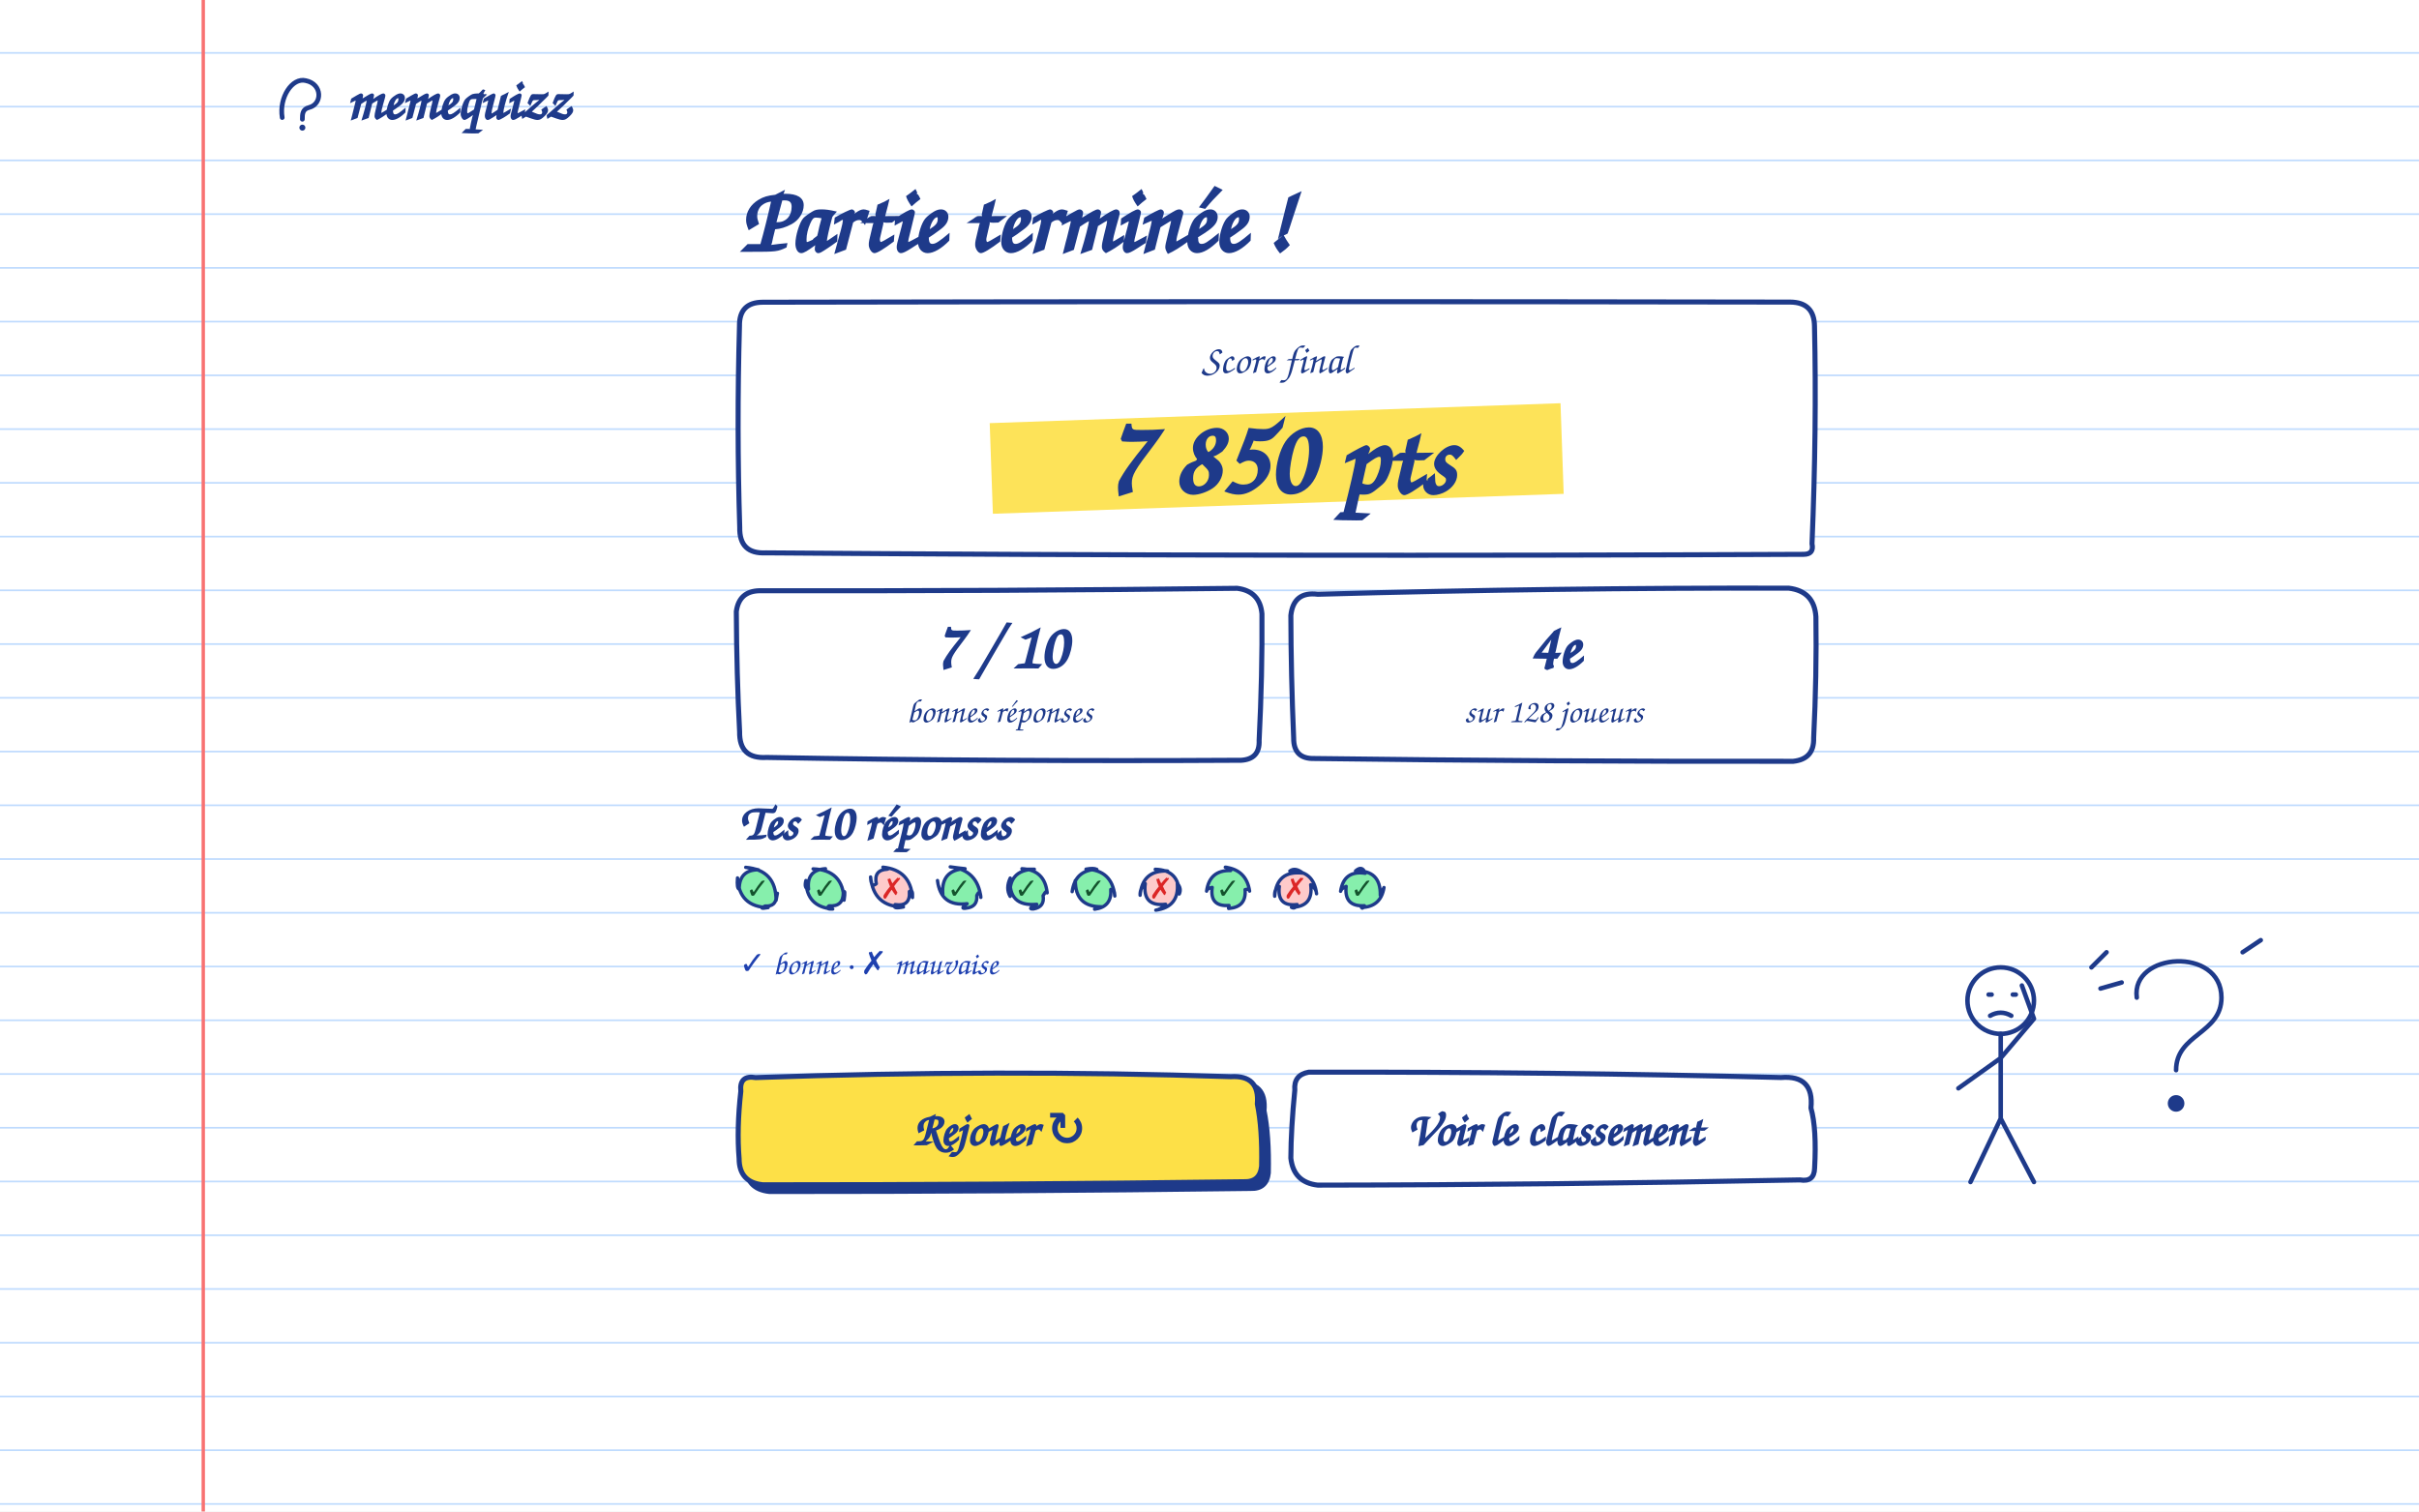
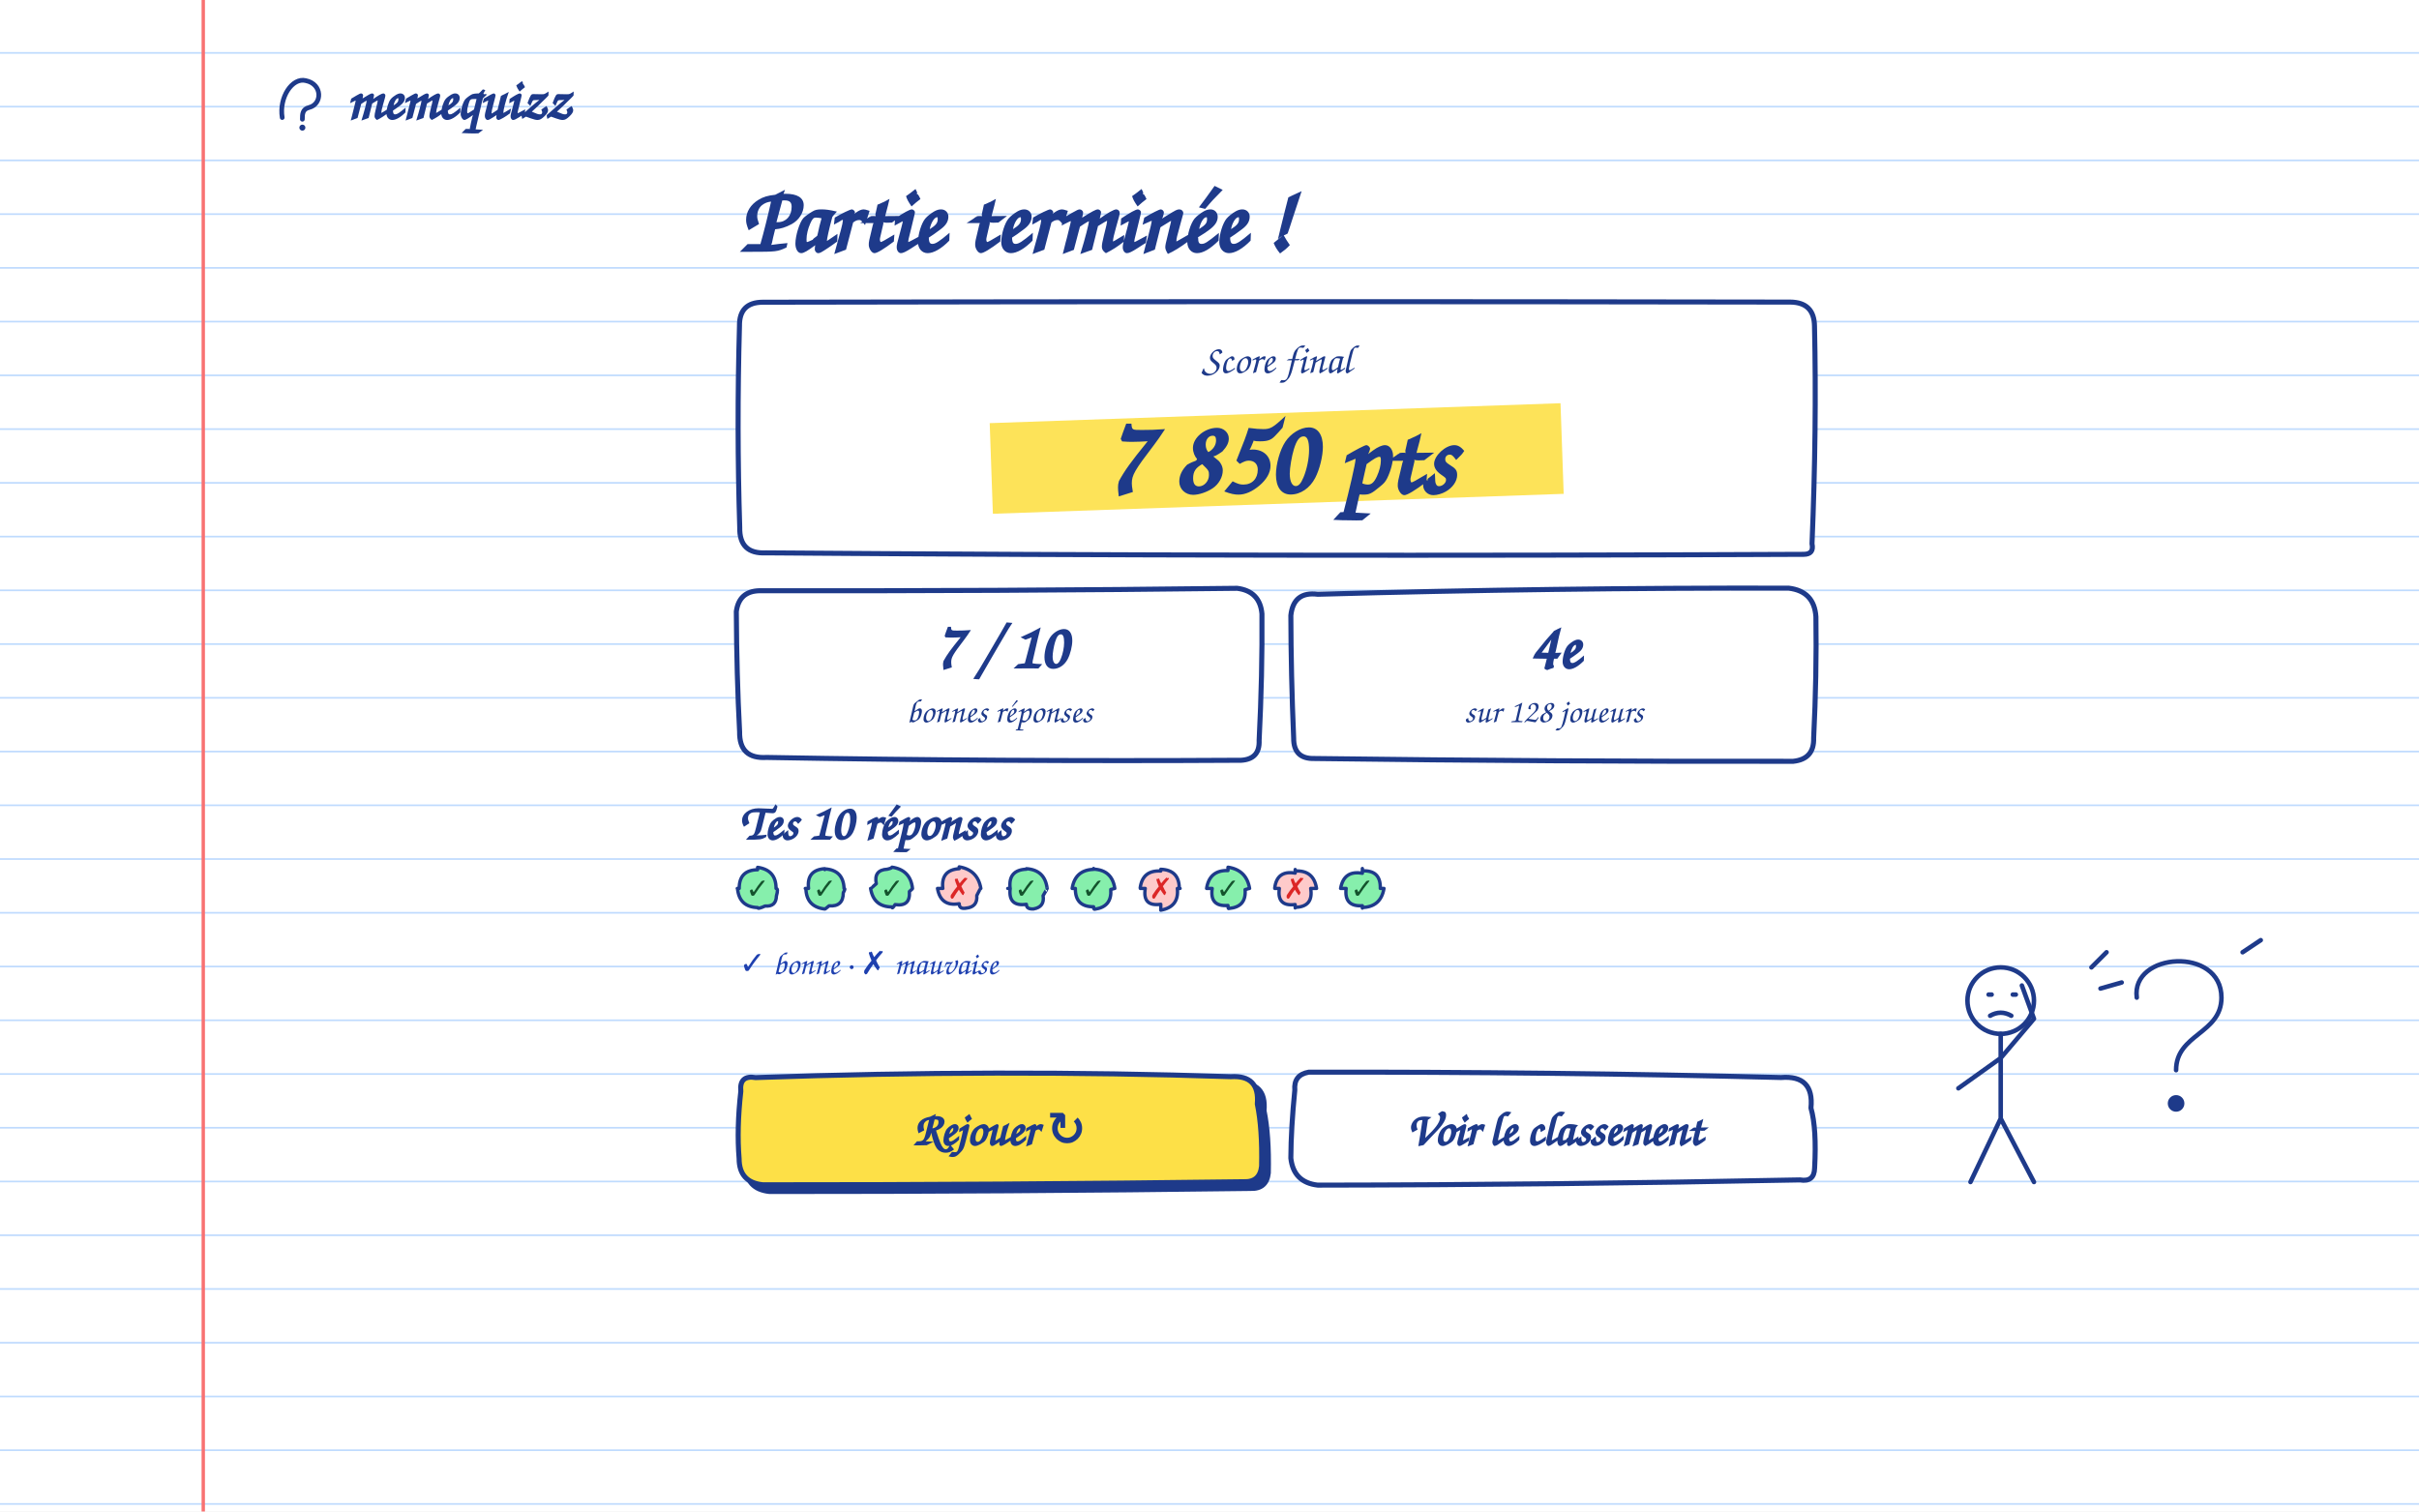
<svg xmlns="http://www.w3.org/2000/svg" width="1440" height="900" viewBox="0 0 1440 900">
  <g id="Bureau · Résultat">
    <g id="Papier ligné">
      <rect x="0" y="0" width="1440" height="900" fill="#FFFFFF" />
      <rect x="0" y="31" width="1440" height="1" fill="#BFDBFE" />
      <rect x="0" y="63" width="1440" height="1" fill="#BFDBFE" />
      <rect x="0" y="95" width="1440" height="1" fill="#BFDBFE" />
      <rect x="0" y="127" width="1440" height="1" fill="#BFDBFE" />
      <rect x="0" y="159" width="1440" height="1" fill="#BFDBFE" />
      <rect x="0" y="191" width="1440" height="1" fill="#BFDBFE" />
      <rect x="0" y="223" width="1440" height="1" fill="#BFDBFE" />
      <rect x="0" y="255" width="1440" height="1" fill="#BFDBFE" />
      <rect x="0" y="287" width="1440" height="1" fill="#BFDBFE" />
      <rect x="0" y="319" width="1440" height="1" fill="#BFDBFE" />
      <rect x="0" y="351" width="1440" height="1" fill="#BFDBFE" />
      <rect x="0" y="383" width="1440" height="1" fill="#BFDBFE" />
      <rect x="0" y="415" width="1440" height="1" fill="#BFDBFE" />
      <rect x="0" y="447" width="1440" height="1" fill="#BFDBFE" />
      <rect x="0" y="479" width="1440" height="1" fill="#BFDBFE" />
      <rect x="0" y="511" width="1440" height="1" fill="#BFDBFE" />
      <rect x="0" y="543" width="1440" height="1" fill="#BFDBFE" />
      <rect x="0" y="575" width="1440" height="1" fill="#BFDBFE" />
      <rect x="0" y="607" width="1440" height="1" fill="#BFDBFE" />
      <rect x="0" y="639" width="1440" height="1" fill="#BFDBFE" />
      <rect x="0" y="671" width="1440" height="1" fill="#BFDBFE" />
      <rect x="0" y="703" width="1440" height="1" fill="#BFDBFE" />
      <rect x="0" y="735" width="1440" height="1" fill="#BFDBFE" />
      <rect x="0" y="767" width="1440" height="1" fill="#BFDBFE" />
      <rect x="0" y="799" width="1440" height="1" fill="#BFDBFE" />
      <rect x="0" y="831" width="1440" height="1" fill="#BFDBFE" />
      <rect x="0" y="863" width="1440" height="1" fill="#BFDBFE" />
      <rect x="0" y="895" width="1440" height="1" fill="#BFDBFE" />
      <rect x="120" y="0" width="2" height="900" fill="#F87171" />
    </g>
    <g id="Logo">
      <g transform="translate(160 40) scale(1)">
        <path d="M8 30 C 6 18, 14 6, 22 8 C 32 10, 32 22, 24 24 C 20 25, 20 28, 20 31" fill="none" stroke="#1E3A8A" stroke-width="2.8" stroke-linecap="round" />
        <circle cx="20" cy="36" r="1.8" fill="#1E3A8A" />
      </g>
      <text x="206" y="71" font-family="Gaegu, Patrick Hand, cursive" font-size="34" font-weight="700" fill="#1E3A8A" text-anchor="start">memequizz</text>
    </g>
    <text x="440" y="150" font-family="Gaegu, Patrick Hand, cursive" font-size="56" font-weight="700" fill="#1E3A8A" text-anchor="start">Partie terminée !</text>
    <g id="Score final">
      <path d="M454.087 179.951 Q760 179.334 1065.727 179.87 Q1080 180 1080.154 194.273 Q1081.5 255 1078.667 323.764 Q1080 330 1073.764 330.067 Q760 331.5 455.999 329.184 Q440 330 440.355 314.001 Q438.5 255 440.199 194.087 Q440 180 454.087 179.951 Z" fill="#FFFFFF" stroke="#1E3A8A" stroke-width="3" stroke-linejoin="round" />
      <text x="760" y="222" font-family="Patrick Hand, Gaegu, cursive" font-size="24" font-weight="400" fill="#1E3A8A" text-anchor="middle">Score final</text>
      <rect x="590" y="246" width="340" height="54" fill="#FDE047" opacity="0.9" transform="rotate(-2 760 273)" />
      <text x="760" y="294" font-family="Gaegu, Patrick Hand, cursive" font-size="64" font-weight="700" fill="#1E3A8A" text-anchor="middle">7 850 pts</text>
    </g>
    <g id="Bonnes réponses">
      <path d="M452.08 351.743 Q595 351.978 736.489 350.294 Q750 352 751.224 365.511 Q751.5 402 749.543 440.855 Q750 452 738.855 452.685 Q595 453.5 456.309 451.003 Q440 452 440.283 435.691 Q438.5 402 438.324 364.08 Q440 352 452.08 351.743 Z" fill="#FFFFFF" stroke="#1E3A8A" stroke-width="3" stroke-linejoin="round" />
      <text x="595" y="398" font-family="Gaegu, Patrick Hand, cursive" font-size="38" font-weight="700" fill="#1E3A8A" text-anchor="middle">7 / 10</text>
      <text x="595" y="430" font-family="Patrick Hand, Gaegu, cursive" font-size="20" font-weight="400" fill="#1E3A8A" text-anchor="middle">bonnes réponses</text>
    </g>
    <g id="Rang">
      <path d="M784.444 353.843 Q925 349.896 1064.751 350.2 Q1080 352 1080.989 367.249 Q1081.5 402 1079.647 439.472 Q1080 452 1067.472 453.298 Q925 453.5 782.525 451.64 Q770 452 770.104 439.475 Q768.5 402 768.426 366.444 Q770 352 784.444 353.843 Z" fill="#FFFFFF" stroke="#1E3A8A" stroke-width="3" stroke-linejoin="round" />
      <text x="925" y="398" font-family="Gaegu, Patrick Hand, cursive" font-size="38" font-weight="700" fill="#1E3A8A" text-anchor="middle">4e</text>
      <text x="925" y="430" font-family="Patrick Hand, Gaegu, cursive" font-size="20" font-weight="400" fill="#1E3A8A" text-anchor="middle">sur 128 joueurs</text>
    </g>
    <g id="Récap">
      <text x="440" y="500" font-family="Gaegu, Patrick Hand, cursive" font-size="30" font-weight="700" fill="#1E3A8A" text-anchor="start">Tes 10 réponses</text>
      <g id="Q1">
-         <path d="M451.462 517.878 Q451 517.665 443.902 516.434 Q462 518 461.973 536.098 Q463.5 529 462.196 533.455 Q462 540 455.455 539.476 Q451 541.5 457.263 540.396 Q440 540 439.034 522.737 Q438.5 529 440.044 529.462 Q440 518 451.462 517.878 Z" fill="#86EFAC" stroke="#1E3A8A" stroke-width="2" stroke-linejoin="round" />
+         <path d="M451 517.878 Q451 517.665 451 516.434 Q462 518 461.973 529 Q463.5 529 462.196 533.455 Q462 540 455.455 539.476 Q451 541.5 451 540.396 Q440 540 439.034 529 Q438.5 529 440.044 529 Q440 518 451 517.878 Z" fill="#86EFAC" stroke="#1E3A8A" stroke-width="2" stroke-linejoin="round" />
        <text x="451" y="535" font-family="Patrick Hand, Gaegu, cursive" font-size="17" font-weight="700" fill="#14532D" text-anchor="middle">✓</text>
      </g>
      <g id="Q2">
-         <path d="M491.408 517.236 Q491 518.28 484.009 517.35 Q502 518 502.459 535.991 Q503.5 529 502.006 531.513 Q502 540 493.513 539.377 Q491 541.5 495.713 541.257 Q480 540 479.745 524.287 Q478.5 529 481.321 529.408 Q480 518 491.408 517.236 Z" fill="#86EFAC" stroke="#1E3A8A" stroke-width="2" stroke-linejoin="round" />
+         <path d="M491 517.236 Q491 518.28 491 517.35 Q502 518 502.459 529 Q503.5 529 502.006 531.513 Q502 540 493.513 539.377 Q491 541.5 491 541.257 Q480 540 479.745 529 Q478.5 529 481.321 529 Q480 518 491 517.236 Z" fill="#86EFAC" stroke="#1E3A8A" stroke-width="2" stroke-linejoin="round" />
        <text x="491" y="535" font-family="Patrick Hand, Gaegu, cursive" font-size="17" font-weight="700" fill="#14532D" text-anchor="middle">✓</text>
      </g>
      <g id="Q3">
-         <path d="M528.174 517.556 Q531 516.914 525.593 516.337 Q542 518 543.196 534.407 Q543.5 529 541.348 530.843 Q542 540 532.843 538.617 Q531 541.5 537.822 540.013 Q520 540 518.256 522.178 Q518.5 529 521.644 526.174 Q520 518 528.174 517.556 Z" fill="#FECACA" stroke="#1E3A8A" stroke-width="2" stroke-linejoin="round" />
-         <text x="531" y="535" font-family="Patrick Hand, Gaegu, cursive" font-size="17" font-weight="700" fill="#DC2626" text-anchor="middle">✗</text>
+         <path d="M528.174 517.556 Q531 516.914 531 516.337 Q542 518 543.196 529 Q543.5 529 541.348 530.843 Q542 540 532.843 538.617 Q531 541.5 531 540.013 Q520 540 518.256 529 Q518.5 529 521.644 526.174 Q520 518 528.174 517.556 Z" fill="#86EFAC" stroke="#1E3A8A" stroke-width="2" stroke-linejoin="round" />
+         <text x="531" y="535" font-family="Patrick Hand, Gaegu, cursive" font-size="17" font-weight="700" fill="#14532D" text-anchor="middle">✓</text>
      </g>
      <g id="Q4">
-         <path d="M574.512 517.244 Q571 516.902 565.662 516.147 Q582 518 583.887 534.338 Q583.5 529 581.47 533.227 Q582 540 575.227 540.718 Q571 541.5 575.715 538.09 Q560 540 558.08 524.285 Q558.5 529 561.248 532.512 Q560 518 574.512 517.244 Z" fill="#86EFAC" stroke="#1E3A8A" stroke-width="2" stroke-linejoin="round" />
-         <text x="571" y="535" font-family="Patrick Hand, Gaegu, cursive" font-size="17" font-weight="700" fill="#14532D" text-anchor="middle">✓</text>
+         <path d="M571 517.244 Q571 516.902 571 516.147 Q582 518 583.887 529 Q583.5 529 581.47 533.227 Q582 540 575.227 540.718 Q571 541.5 571 538.09 Q560 540 558.08 529 Q558.5 529 561.248 529 Q560 518 571 517.244 Z" fill="#FECACA" stroke="#1E3A8A" stroke-width="2" stroke-linejoin="round" />
+         <text x="571" y="535" font-family="Patrick Hand, Gaegu, cursive" font-size="17" font-weight="700" fill="#DC2626" text-anchor="middle">✗</text>
      </g>
      <g id="Q5">
-         <path d="M615.734 517.545 Q611 517.742 608.356 517.251 Q622 518 623.351 531.644 Q623.5 529 620.942 533.3 Q622 540 615.3 541.198 Q611 541.5 617.161 538.45 Q600 540 601.361 522.839 Q598.5 529 601.327 533.734 Q600 518 615.734 517.545 Z" fill="#86EFAC" stroke="#1E3A8A" stroke-width="2" stroke-linejoin="round" />
+         <path d="M611 517.545 Q611 517.742 611 517.251 Q622 518 623.351 529 Q623.5 529 620.942 533.3 Q622 540 615.3 541.198 Q611 541.5 611 538.45 Q600 540 601.361 529 Q598.5 529 601.327 529 Q600 518 611 517.545 Z" fill="#86EFAC" stroke="#1E3A8A" stroke-width="2" stroke-linejoin="round" />
        <text x="611" y="535" font-family="Patrick Hand, Gaegu, cursive" font-size="17" font-weight="700" fill="#14532D" text-anchor="middle">✓</text>
      </g>
      <g id="Q6">
-         <path d="M652.913 517.64 Q651 516.645 646.489 517.517 Q662 518 663.633 533.511 Q663.5 529 661.231 529.61 Q662 540 651.61 541.379 Q651 541.5 655.782 539.922 Q640 540 640.146 524.218 Q638.5 529 638.239 530.913 Q640 518 652.913 517.64 Z" fill="#86EFAC" stroke="#1E3A8A" stroke-width="2" stroke-linejoin="round" />
+         <path d="M651 517.64 Q651 516.645 651 517.517 Q662 518 663.633 529 Q663.5 529 661.231 529.61 Q662 540 651.61 541.379 Q651 541.5 651 539.922 Q640 540 640.146 529 Q638.5 529 638.239 529 Q640 518 651 517.64 Z" fill="#86EFAC" stroke="#1E3A8A" stroke-width="2" stroke-linejoin="round" />
        <text x="651" y="535" font-family="Patrick Hand, Gaegu, cursive" font-size="17" font-weight="700" fill="#14532D" text-anchor="middle">✓</text>
      </g>
      <g id="Q7">
-         <path d="M695.063 518.635 Q691 518.304 687.7 517.595 Q702 518 702.007 532.3 Q703.5 529 700.858 526.029 Q702 540 688.029 541.947 Q691 541.5 693.891 538.426 Q680 540 681.751 526.109 Q678.5 529 678.7 533.063 Q680 518 695.063 518.635 Z" fill="#FECACA" stroke="#1E3A8A" stroke-width="2" stroke-linejoin="round" />
+         <path d="M691 518.635 Q691 518.304 691 517.595 Q702 518 702.007 529 Q703.5 529 700.858 529 Q702 540 691 541.947 Q691 541.5 691 538.426 Q680 540 681.751 529 Q678.5 529 678.7 529 Q680 518 691 518.635 Z" fill="#FECACA" stroke="#1E3A8A" stroke-width="2" stroke-linejoin="round" />
        <text x="691" y="535" font-family="Patrick Hand, Gaegu, cursive" font-size="17" font-weight="700" fill="#DC2626" text-anchor="middle">✗</text>
      </g>
      <g id="Q8">
-         <path d="M732.619 518.348 Q731 516.113 729.406 516.352 Q742 518 743.861 530.594 Q743.5 529 741.184 529.711 Q742 540 731.711 540.896 Q731 541.5 731.631 539.14 Q720 540 721.607 528.369 Q718.5 529 718.276 530.619 Q720 518 732.619 518.348 Z" fill="#86EFAC" stroke="#1E3A8A" stroke-width="2" stroke-linejoin="round" />
+         <path d="M731 518.348 Q731 516.113 731 516.352 Q742 518 743.861 529 Q743.5 529 741.184 529.711 Q742 540 731.711 540.896 Q731 541.5 731 539.14 Q720 540 721.607 529 Q718.5 529 718.276 529 Q720 518 731 518.348 Z" fill="#86EFAC" stroke="#1E3A8A" stroke-width="2" stroke-linejoin="round" />
        <text x="731" y="535" font-family="Patrick Hand, Gaegu, cursive" font-size="17" font-weight="700" fill="#14532D" text-anchor="middle">✓</text>
      </g>
      <g id="Q9">
-         <path d="M775.648 519.887 Q771 516.185 767.82 518.634 Q782 518 783.728 532.18 Q783.5 529 780.234 526.791 Q782 540 768.791 540.252 Q771 541.5 772.196 538.575 Q760 540 761.572 527.804 Q758.5 529 758.8 533.648 Q760 518 775.648 519.887 Z" fill="#FECACA" stroke="#1E3A8A" stroke-width="2" stroke-linejoin="round" />
+         <path d="M771 519.887 Q771 516.185 771 518.634 Q782 518 783.728 529 Q783.5 529 780.234 529 Q782 540 771 540.252 Q771 541.5 771 538.575 Q760 540 761.572 529 Q758.5 529 758.8 529 Q760 518 771 519.887 Z" fill="#FECACA" stroke="#1E3A8A" stroke-width="2" stroke-linejoin="round" />
        <text x="771" y="535" font-family="Patrick Hand, Gaegu, cursive" font-size="17" font-weight="700" fill="#DC2626" text-anchor="middle">✗</text>
      </g>
      <g id="Q10">
-         <path d="M812.712 519.982 Q811 515 806.926 518.558 Q822 518 821.672 533.074 Q823.5 529 823.87 528.453 Q822 540 810.453 540.346 Q811 541.5 812.234 539.294 Q800 540 801.347 527.766 Q798.5 529 798.038 530.712 Q800 518 812.712 519.982 Z" fill="#86EFAC" stroke="#1E3A8A" stroke-width="2" stroke-linejoin="round" />
+         <path d="M811 519.982 Q811 515 811 518.558 Q822 518 821.672 529 Q823.5 529 823.87 529 Q822 540 811 540.346 Q811 541.5 811 539.294 Q800 540 801.347 529 Q798.5 529 798.038 529 Q800 518 811 519.982 Z" fill="#86EFAC" stroke="#1E3A8A" stroke-width="2" stroke-linejoin="round" />
        <text x="811" y="535" font-family="Patrick Hand, Gaegu, cursive" font-size="17" font-weight="700" fill="#14532D" text-anchor="middle">✓</text>
      </g>
      <text x="440" y="580" font-family="Patrick Hand, Gaegu, cursive" font-size="19" font-weight="400" fill="#1E40AF" text-anchor="start">✓ bonne · ✗ mauvaise</text>
    </g>
    <g id="Rejouer">
      <path d="M453.819 645.621 Q599 640.545 736.659 645.083 Q754 644 752.464 661.341 Q755.5 676 755.019 698.387 Q754 708 744.387 707.632 Q599 709.5 458.137 709.455 Q444 708 443.984 693.863 Q442.5 676 444.998 653.819 Q444 644 453.819 645.621 Z" fill="#1E3A8A" stroke="#1E3A8A" stroke-width="3" stroke-linejoin="round" />
      <path d="M449.819 641.621 Q595 636.545 732.659 641.083 Q750 640 748.464 657.341 Q751.5 672 751.019 694.387 Q750 704 740.387 703.632 Q595 705.5 454.137 705.455 Q440 704 439.984 689.863 Q438.5 672 440.998 649.819 Q440 640 449.819 641.621 Z" fill="#FDE047" stroke="#1E3A8A" stroke-width="3" stroke-linejoin="round" />
      <text x="595" y="682" font-family="Gaegu, Patrick Hand, cursive" font-size="28" font-weight="700" fill="#1E3A8A" text-anchor="middle">Rejouer ↻</text>
    </g>
    <g id="Voir le classement">
      <path d="M779.09 638.398 Q925 638.145 1060.237 641.582 Q1080 640 1078.035 659.763 Q1081.5 672 1080.215 695.529 Q1080 704 1071.529 702.542 Q925 705.5 784.428 705.661 Q770 704 768.421 689.572 Q768.5 672 770.782 649.09 Q770 640 779.09 638.398 Z" fill="#FFFFFF" stroke="#1E3A8A" stroke-width="3" stroke-linejoin="round" />
      <text x="925" y="682" font-family="Gaegu, Patrick Hand, cursive" font-size="28" font-weight="700" fill="#1E3A8A" text-anchor="middle">Voir le classement</text>
    </g>
    <g id="Illustration bonhomme">
      <g transform="translate(1110 540) scale(0.9)" fill="none" stroke="#1E3A8A" stroke-width="3" stroke-linecap="round" stroke-linejoin="round">
        <circle cx="90" cy="62" r="22" />
        <path d="M82 58 l2 0 M98 58 l2 0" />
        <path d="M83 72 q7 -4 14 0" />
        <path d="M90 84 L90 140 M90 100 L62 120 M90 100 L112 74 L104 52 M90 140 L70 182 M90 140 L112 182" />
        <path d="M180 60 C 176 30, 236 26, 236 60 C 236 84, 206 84, 206 108" />
        <circle cx="206" cy="130" r="4" fill="#1E3A8A" />
        <path d="M150 40 l10 -10 M156 54 l14 -4 M250 30 l12 -8" />
      </g>
    </g>
  </g>
</svg>
